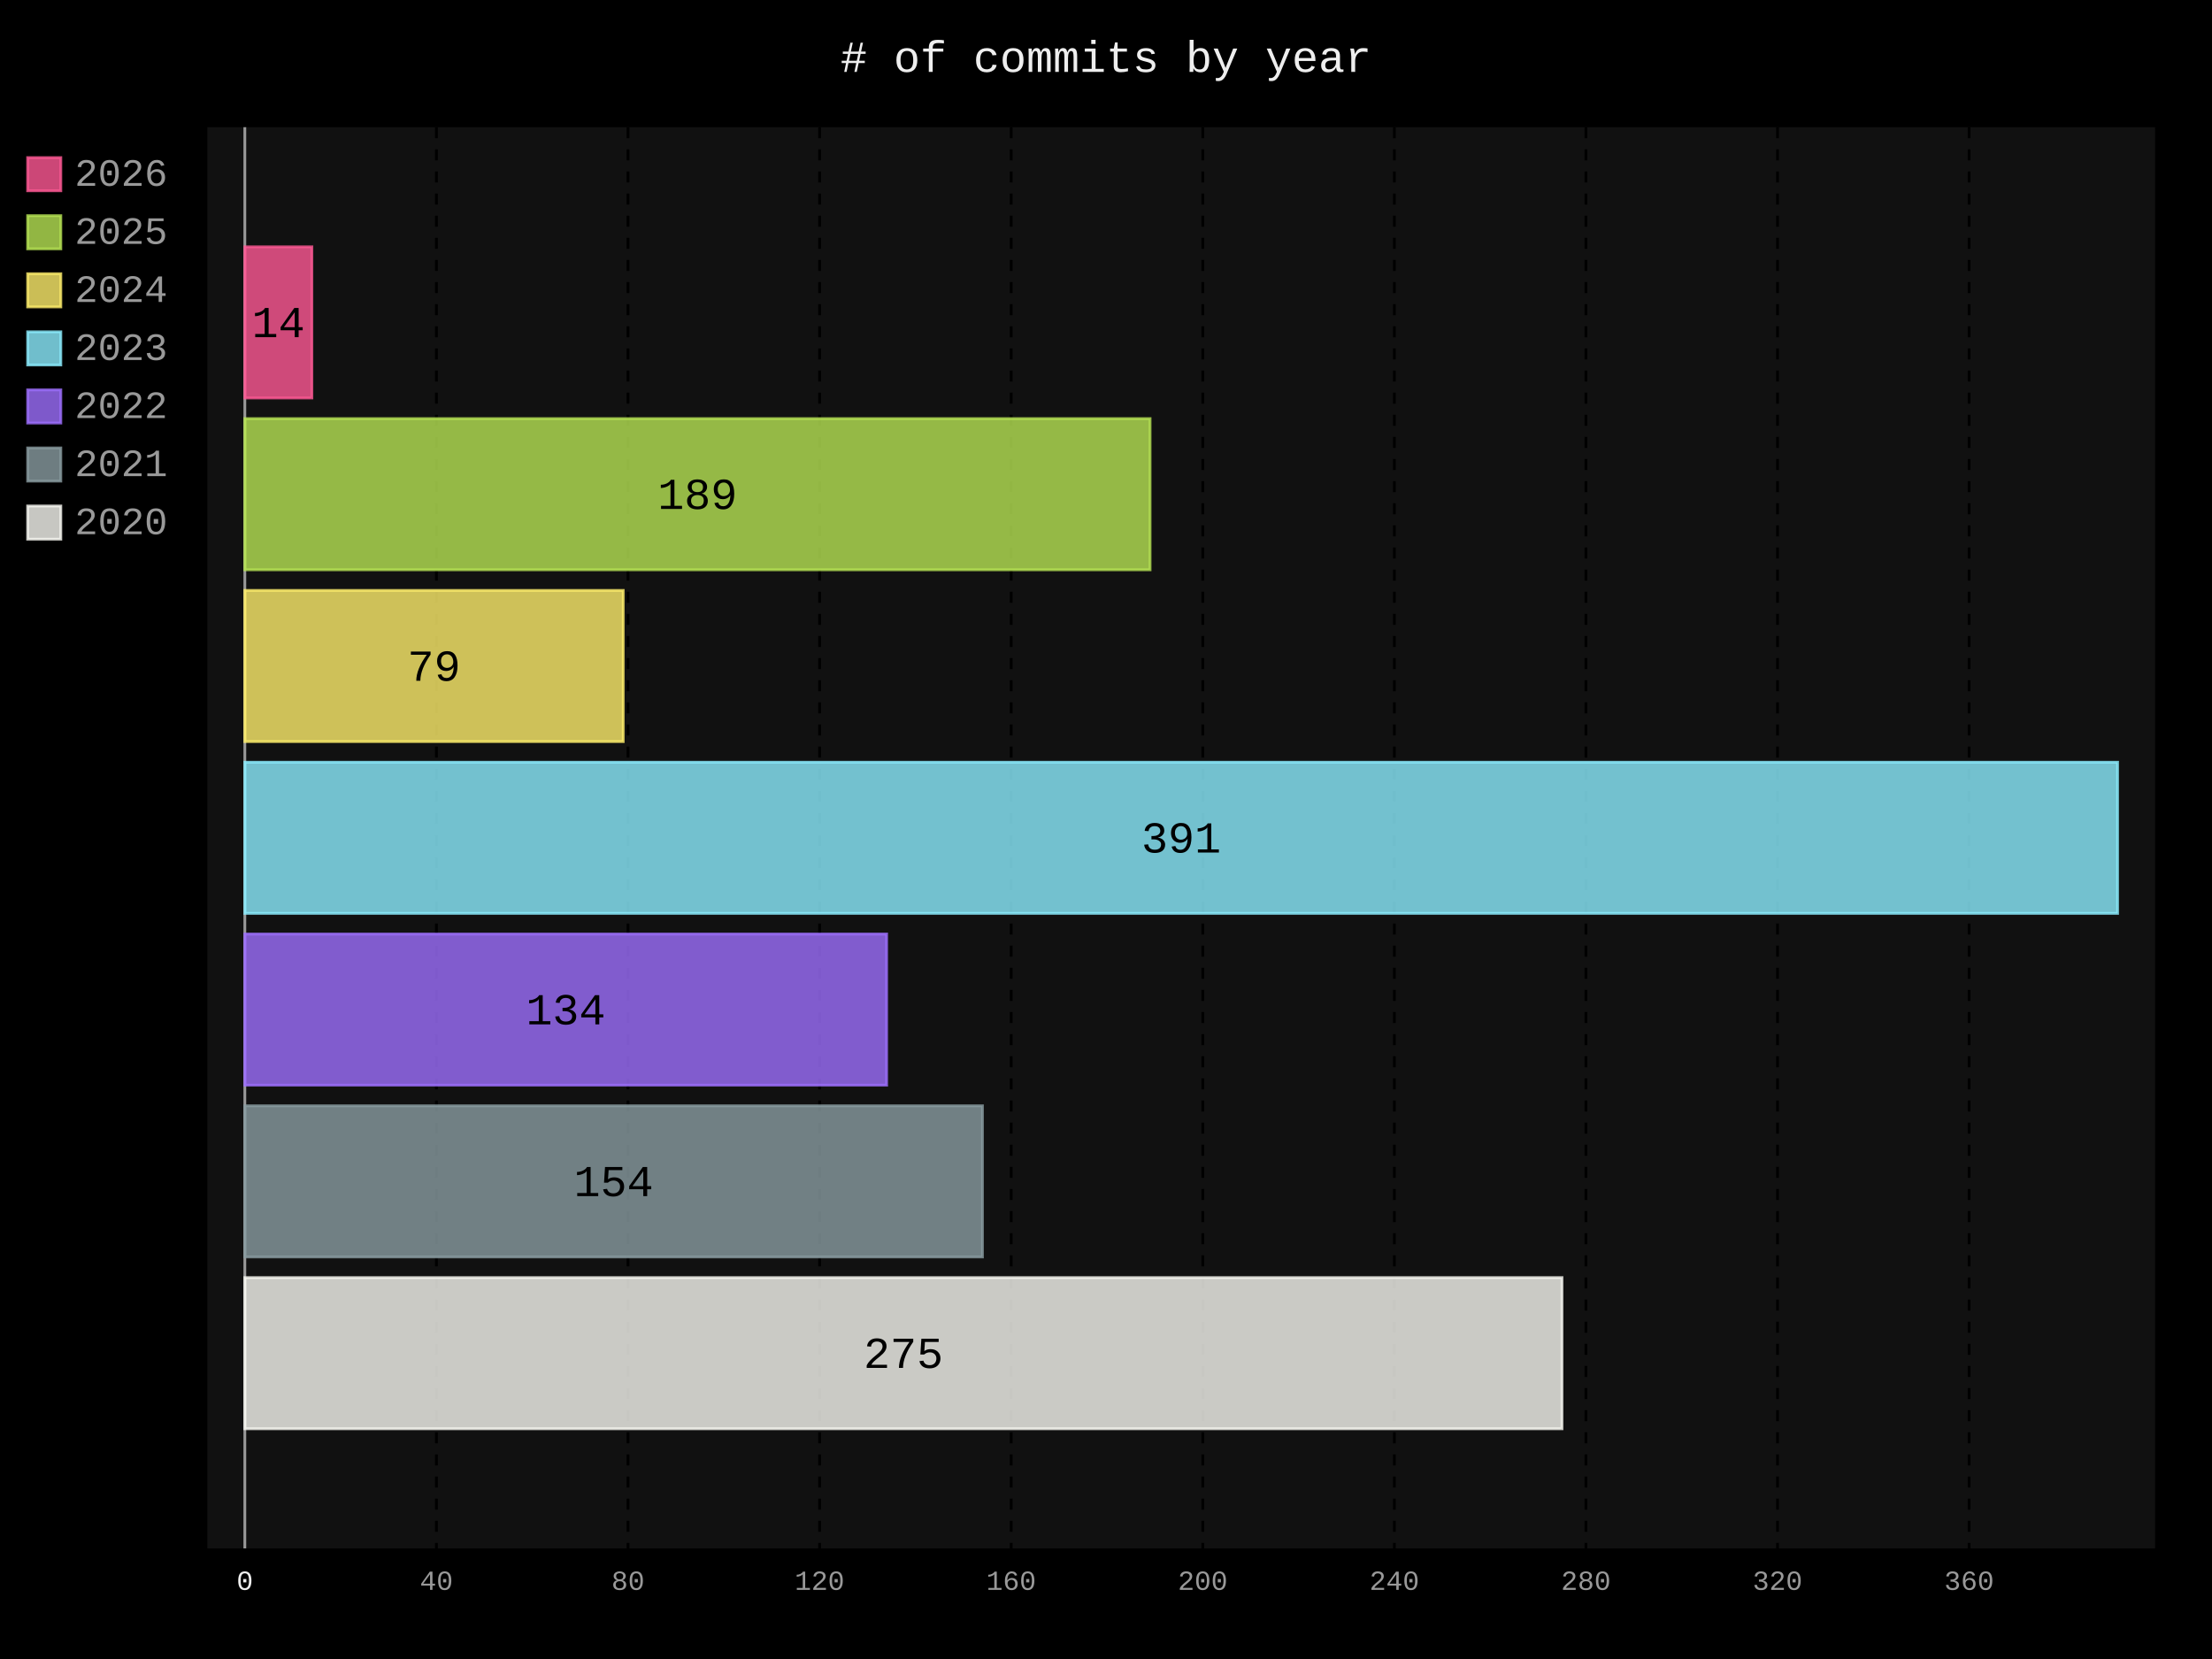
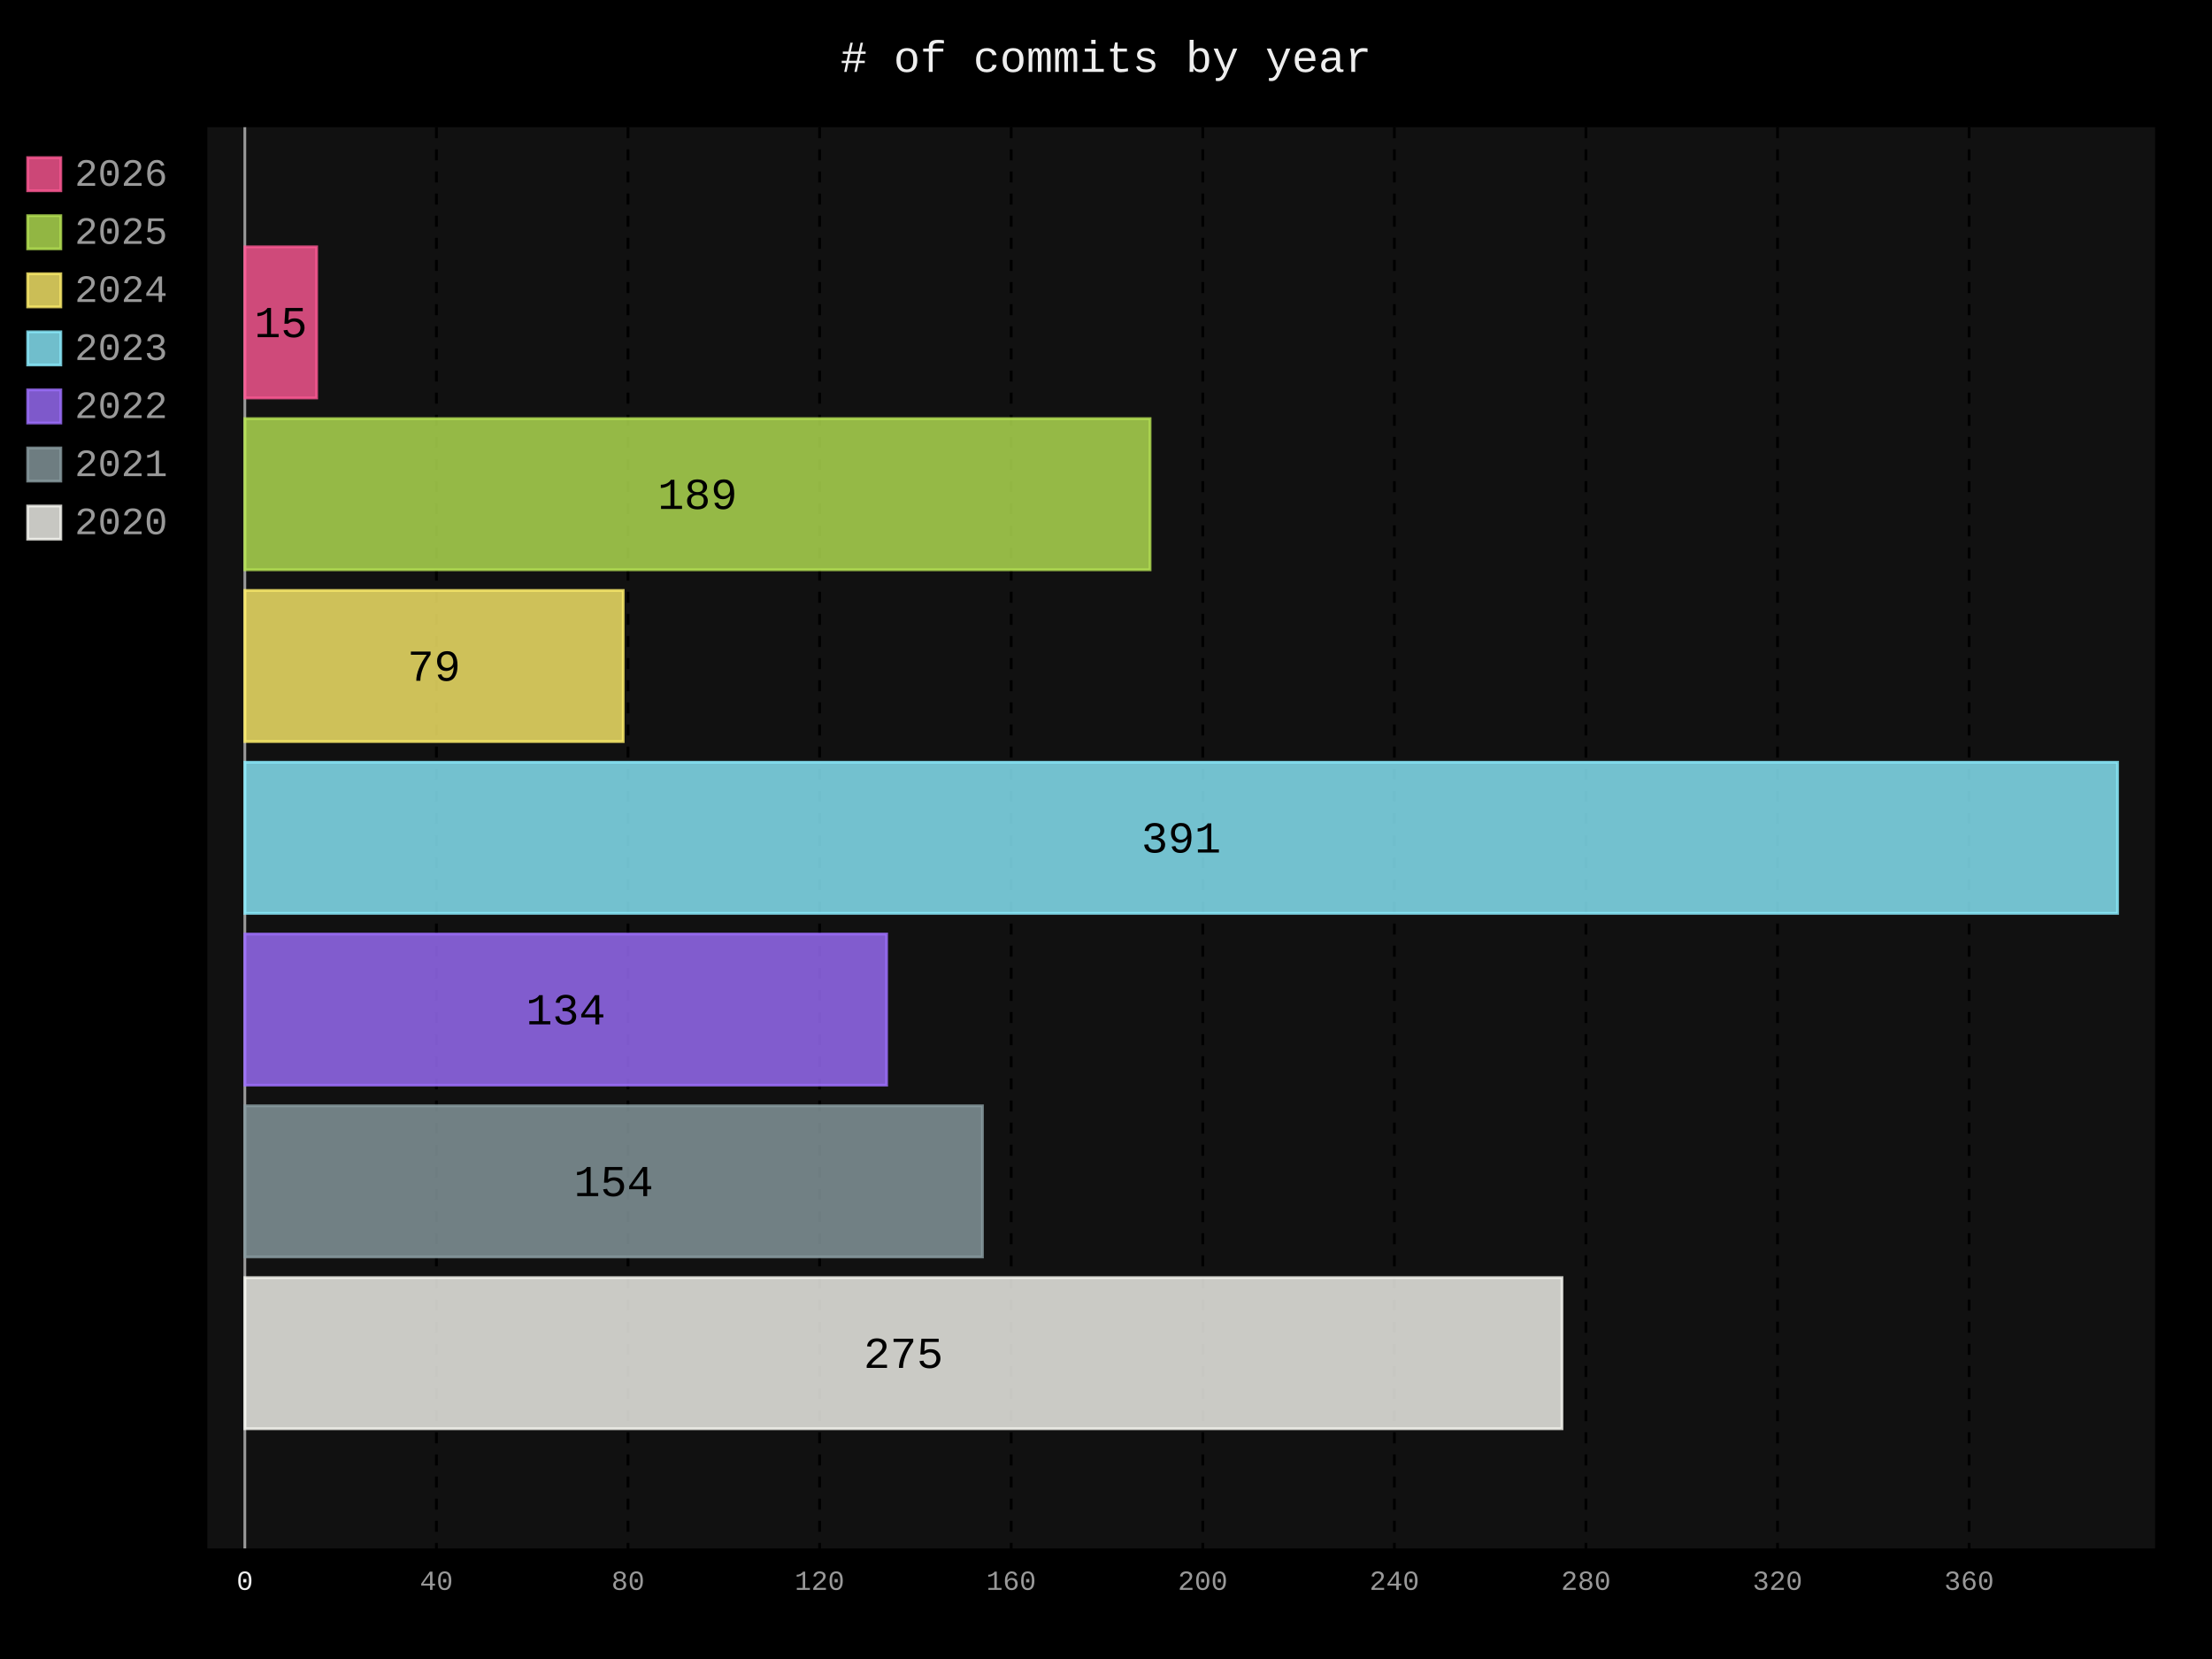
- <svg xmlns="http://www.w3.org/2000/svg" id="chart-e8f71784-f938-43cc-aee8-0080fc1aa862" class="pygal-chart" viewBox="0 0 800 600">
+ <svg xmlns="http://www.w3.org/2000/svg" id="chart-1e667a33-da09-4c4b-8ff7-45ad041af95b" class="pygal-chart" viewBox="0 0 800 600">
  <defs>
-     <style type="text/css">#chart-e8f71784-f938-43cc-aee8-0080fc1aa862{-webkit-user-select:none;-webkit-font-smoothing:antialiased;font-family:Consolas,"Liberation Mono",Menlo,Courier,monospace}#chart-e8f71784-f938-43cc-aee8-0080fc1aa862 .title{font-family:Consolas,"Liberation Mono",Menlo,Courier,monospace;font-size:16px}#chart-e8f71784-f938-43cc-aee8-0080fc1aa862 .legends .legend text{font-family:Consolas,"Liberation Mono",Menlo,Courier,monospace;font-size:14px}#chart-e8f71784-f938-43cc-aee8-0080fc1aa862 .axis text{font-family:Consolas,"Liberation Mono",Menlo,Courier,monospace;font-size:10px}#chart-e8f71784-f938-43cc-aee8-0080fc1aa862 .axis text.major{font-family:Consolas,"Liberation Mono",Menlo,Courier,monospace;font-size:10px}#chart-e8f71784-f938-43cc-aee8-0080fc1aa862 .text-overlay text.value{font-family:Consolas,"Liberation Mono",Menlo,Courier,monospace;font-size:16px}#chart-e8f71784-f938-43cc-aee8-0080fc1aa862 .text-overlay text.label{font-family:Consolas,"Liberation Mono",Menlo,Courier,monospace;font-size:10px}#chart-e8f71784-f938-43cc-aee8-0080fc1aa862 .tooltip{font-family:Consolas,"Liberation Mono",Menlo,Courier,monospace;font-size:14px}#chart-e8f71784-f938-43cc-aee8-0080fc1aa862 text.no_data{font-family:Consolas,"Liberation Mono",Menlo,Courier,monospace;font-size:64px}
- #chart-e8f71784-f938-43cc-aee8-0080fc1aa862{background-color:black}#chart-e8f71784-f938-43cc-aee8-0080fc1aa862 path,#chart-e8f71784-f938-43cc-aee8-0080fc1aa862 line,#chart-e8f71784-f938-43cc-aee8-0080fc1aa862 rect,#chart-e8f71784-f938-43cc-aee8-0080fc1aa862 circle{-webkit-transition:250ms;-moz-transition:250ms;transition:250ms}#chart-e8f71784-f938-43cc-aee8-0080fc1aa862 .graph &gt; .background{fill:black}#chart-e8f71784-f938-43cc-aee8-0080fc1aa862 .plot &gt; .background{fill:#111}#chart-e8f71784-f938-43cc-aee8-0080fc1aa862 .graph{fill:#999}#chart-e8f71784-f938-43cc-aee8-0080fc1aa862 text.no_data{fill:#eee}#chart-e8f71784-f938-43cc-aee8-0080fc1aa862 .title{fill:#eee}#chart-e8f71784-f938-43cc-aee8-0080fc1aa862 .legends .legend text{fill:#999}#chart-e8f71784-f938-43cc-aee8-0080fc1aa862 .legends .legend:hover text{fill:#eee}#chart-e8f71784-f938-43cc-aee8-0080fc1aa862 .axis .line{stroke:#eee}#chart-e8f71784-f938-43cc-aee8-0080fc1aa862 .axis .guide.line{stroke:#555}#chart-e8f71784-f938-43cc-aee8-0080fc1aa862 .axis .major.line{stroke:#999}#chart-e8f71784-f938-43cc-aee8-0080fc1aa862 .axis text.major{fill:#eee}#chart-e8f71784-f938-43cc-aee8-0080fc1aa862 .axis.y .guides:hover .guide.line,#chart-e8f71784-f938-43cc-aee8-0080fc1aa862 .line-graph .axis.x .guides:hover .guide.line,#chart-e8f71784-f938-43cc-aee8-0080fc1aa862 .stackedline-graph .axis.x .guides:hover .guide.line,#chart-e8f71784-f938-43cc-aee8-0080fc1aa862 .xy-graph .axis.x .guides:hover .guide.line{stroke:#eee}#chart-e8f71784-f938-43cc-aee8-0080fc1aa862 .axis .guides:hover text{fill:#eee}#chart-e8f71784-f938-43cc-aee8-0080fc1aa862 .reactive{fill-opacity:.8;stroke-opacity:.8;stroke-width:1}#chart-e8f71784-f938-43cc-aee8-0080fc1aa862 .ci{stroke:#999}#chart-e8f71784-f938-43cc-aee8-0080fc1aa862 .reactive.active,#chart-e8f71784-f938-43cc-aee8-0080fc1aa862 .active .reactive{fill-opacity:.4;stroke-opacity:.9;stroke-width:4}#chart-e8f71784-f938-43cc-aee8-0080fc1aa862 .ci .reactive.active{stroke-width:1.5}#chart-e8f71784-f938-43cc-aee8-0080fc1aa862 .series text{fill:#eee}#chart-e8f71784-f938-43cc-aee8-0080fc1aa862 .tooltip rect{fill:#111;stroke:#eee;-webkit-transition:opacity 250ms;-moz-transition:opacity 250ms;transition:opacity 250ms}#chart-e8f71784-f938-43cc-aee8-0080fc1aa862 .tooltip .label{fill:#999}#chart-e8f71784-f938-43cc-aee8-0080fc1aa862 .tooltip .label{fill:#999}#chart-e8f71784-f938-43cc-aee8-0080fc1aa862 .tooltip .legend{font-size:.8em;fill:#555}#chart-e8f71784-f938-43cc-aee8-0080fc1aa862 .tooltip .x_label{font-size:.6em;fill:#eee}#chart-e8f71784-f938-43cc-aee8-0080fc1aa862 .tooltip .xlink{font-size:.5em;text-decoration:underline}#chart-e8f71784-f938-43cc-aee8-0080fc1aa862 .tooltip .value{font-size:1.5em}#chart-e8f71784-f938-43cc-aee8-0080fc1aa862 .bound{font-size:.5em}#chart-e8f71784-f938-43cc-aee8-0080fc1aa862 .max-value{font-size:.75em;fill:#555}#chart-e8f71784-f938-43cc-aee8-0080fc1aa862 .map-element{fill:#111;stroke:#555 !important}#chart-e8f71784-f938-43cc-aee8-0080fc1aa862 .map-element .reactive{fill-opacity:inherit;stroke-opacity:inherit}#chart-e8f71784-f938-43cc-aee8-0080fc1aa862 .color-0,#chart-e8f71784-f938-43cc-aee8-0080fc1aa862 .color-0 a:visited{stroke:#ff5995;fill:#ff5995}#chart-e8f71784-f938-43cc-aee8-0080fc1aa862 .color-1,#chart-e8f71784-f938-43cc-aee8-0080fc1aa862 .color-1 a:visited{stroke:#b6e354;fill:#b6e354}#chart-e8f71784-f938-43cc-aee8-0080fc1aa862 .color-2,#chart-e8f71784-f938-43cc-aee8-0080fc1aa862 .color-2 a:visited{stroke:#feed6c;fill:#feed6c}#chart-e8f71784-f938-43cc-aee8-0080fc1aa862 .color-3,#chart-e8f71784-f938-43cc-aee8-0080fc1aa862 .color-3 a:visited{stroke:#8cedff;fill:#8cedff}#chart-e8f71784-f938-43cc-aee8-0080fc1aa862 .color-4,#chart-e8f71784-f938-43cc-aee8-0080fc1aa862 .color-4 a:visited{stroke:#9e6ffe;fill:#9e6ffe}#chart-e8f71784-f938-43cc-aee8-0080fc1aa862 .color-5,#chart-e8f71784-f938-43cc-aee8-0080fc1aa862 .color-5 a:visited{stroke:#899ca1;fill:#899ca1}#chart-e8f71784-f938-43cc-aee8-0080fc1aa862 .color-6,#chart-e8f71784-f938-43cc-aee8-0080fc1aa862 .color-6 a:visited{stroke:#f8f8f2;fill:#f8f8f2}#chart-e8f71784-f938-43cc-aee8-0080fc1aa862 .text-overlay .color-0 text{fill:black}#chart-e8f71784-f938-43cc-aee8-0080fc1aa862 .text-overlay .color-1 text{fill:black}#chart-e8f71784-f938-43cc-aee8-0080fc1aa862 .text-overlay .color-2 text{fill:black}#chart-e8f71784-f938-43cc-aee8-0080fc1aa862 .text-overlay .color-3 text{fill:black}#chart-e8f71784-f938-43cc-aee8-0080fc1aa862 .text-overlay .color-4 text{fill:black}#chart-e8f71784-f938-43cc-aee8-0080fc1aa862 .text-overlay .color-5 text{fill:black}#chart-e8f71784-f938-43cc-aee8-0080fc1aa862 .text-overlay .color-6 text{fill:black}
- #chart-e8f71784-f938-43cc-aee8-0080fc1aa862 text.no_data{text-anchor:middle}#chart-e8f71784-f938-43cc-aee8-0080fc1aa862 .guide.line{fill:none}#chart-e8f71784-f938-43cc-aee8-0080fc1aa862 .centered{text-anchor:middle}#chart-e8f71784-f938-43cc-aee8-0080fc1aa862 .title{text-anchor:middle}#chart-e8f71784-f938-43cc-aee8-0080fc1aa862 .legends .legend text{fill-opacity:1}#chart-e8f71784-f938-43cc-aee8-0080fc1aa862 .axis.x text{text-anchor:middle}#chart-e8f71784-f938-43cc-aee8-0080fc1aa862 .axis.x:not(.web) text[transform]{text-anchor:start}#chart-e8f71784-f938-43cc-aee8-0080fc1aa862 .axis.x:not(.web) text[transform].backwards{text-anchor:end}#chart-e8f71784-f938-43cc-aee8-0080fc1aa862 .axis.y text{text-anchor:end}#chart-e8f71784-f938-43cc-aee8-0080fc1aa862 .axis.y text[transform].backwards{text-anchor:start}#chart-e8f71784-f938-43cc-aee8-0080fc1aa862 .axis.y2 text{text-anchor:start}#chart-e8f71784-f938-43cc-aee8-0080fc1aa862 .axis.y2 text[transform].backwards{text-anchor:end}#chart-e8f71784-f938-43cc-aee8-0080fc1aa862 .axis .guide.line{stroke-dasharray:4,4;stroke:black}#chart-e8f71784-f938-43cc-aee8-0080fc1aa862 .axis .major.guide.line{stroke-dasharray:6,6;stroke:black}#chart-e8f71784-f938-43cc-aee8-0080fc1aa862 .horizontal .axis.y .guide.line,#chart-e8f71784-f938-43cc-aee8-0080fc1aa862 .horizontal .axis.y2 .guide.line,#chart-e8f71784-f938-43cc-aee8-0080fc1aa862 .vertical .axis.x .guide.line{opacity:0}#chart-e8f71784-f938-43cc-aee8-0080fc1aa862 .horizontal .axis.always_show .guide.line,#chart-e8f71784-f938-43cc-aee8-0080fc1aa862 .vertical .axis.always_show .guide.line{opacity:1 !important}#chart-e8f71784-f938-43cc-aee8-0080fc1aa862 .axis.y .guides:hover .guide.line,#chart-e8f71784-f938-43cc-aee8-0080fc1aa862 .axis.y2 .guides:hover .guide.line,#chart-e8f71784-f938-43cc-aee8-0080fc1aa862 .axis.x .guides:hover .guide.line{opacity:1}#chart-e8f71784-f938-43cc-aee8-0080fc1aa862 .axis .guides:hover text{opacity:1}#chart-e8f71784-f938-43cc-aee8-0080fc1aa862 .nofill{fill:none}#chart-e8f71784-f938-43cc-aee8-0080fc1aa862 .subtle-fill{fill-opacity:.2}#chart-e8f71784-f938-43cc-aee8-0080fc1aa862 .dot{stroke-width:1px;fill-opacity:1;stroke-opacity:1}#chart-e8f71784-f938-43cc-aee8-0080fc1aa862 .dot.active{stroke-width:5px}#chart-e8f71784-f938-43cc-aee8-0080fc1aa862 .dot.negative{fill:transparent}#chart-e8f71784-f938-43cc-aee8-0080fc1aa862 text,#chart-e8f71784-f938-43cc-aee8-0080fc1aa862 tspan{stroke:none !important}#chart-e8f71784-f938-43cc-aee8-0080fc1aa862 .series text.active{opacity:1}#chart-e8f71784-f938-43cc-aee8-0080fc1aa862 .tooltip rect{fill-opacity:.95;stroke-width:.5}#chart-e8f71784-f938-43cc-aee8-0080fc1aa862 .tooltip text{fill-opacity:1}#chart-e8f71784-f938-43cc-aee8-0080fc1aa862 .showable{visibility:hidden}#chart-e8f71784-f938-43cc-aee8-0080fc1aa862 .showable.shown{visibility:visible}#chart-e8f71784-f938-43cc-aee8-0080fc1aa862 .gauge-background{fill:rgba(229,229,229,1);stroke:none}#chart-e8f71784-f938-43cc-aee8-0080fc1aa862 .bg-lines{stroke:black;stroke-width:2px}</style>
+     <style type="text/css">#chart-1e667a33-da09-4c4b-8ff7-45ad041af95b{-webkit-user-select:none;-webkit-font-smoothing:antialiased;font-family:Consolas,"Liberation Mono",Menlo,Courier,monospace}#chart-1e667a33-da09-4c4b-8ff7-45ad041af95b .title{font-family:Consolas,"Liberation Mono",Menlo,Courier,monospace;font-size:16px}#chart-1e667a33-da09-4c4b-8ff7-45ad041af95b .legends .legend text{font-family:Consolas,"Liberation Mono",Menlo,Courier,monospace;font-size:14px}#chart-1e667a33-da09-4c4b-8ff7-45ad041af95b .axis text{font-family:Consolas,"Liberation Mono",Menlo,Courier,monospace;font-size:10px}#chart-1e667a33-da09-4c4b-8ff7-45ad041af95b .axis text.major{font-family:Consolas,"Liberation Mono",Menlo,Courier,monospace;font-size:10px}#chart-1e667a33-da09-4c4b-8ff7-45ad041af95b .text-overlay text.value{font-family:Consolas,"Liberation Mono",Menlo,Courier,monospace;font-size:16px}#chart-1e667a33-da09-4c4b-8ff7-45ad041af95b .text-overlay text.label{font-family:Consolas,"Liberation Mono",Menlo,Courier,monospace;font-size:10px}#chart-1e667a33-da09-4c4b-8ff7-45ad041af95b .tooltip{font-family:Consolas,"Liberation Mono",Menlo,Courier,monospace;font-size:14px}#chart-1e667a33-da09-4c4b-8ff7-45ad041af95b text.no_data{font-family:Consolas,"Liberation Mono",Menlo,Courier,monospace;font-size:64px}
+ #chart-1e667a33-da09-4c4b-8ff7-45ad041af95b{background-color:black}#chart-1e667a33-da09-4c4b-8ff7-45ad041af95b path,#chart-1e667a33-da09-4c4b-8ff7-45ad041af95b line,#chart-1e667a33-da09-4c4b-8ff7-45ad041af95b rect,#chart-1e667a33-da09-4c4b-8ff7-45ad041af95b circle{-webkit-transition:250ms;-moz-transition:250ms;transition:250ms}#chart-1e667a33-da09-4c4b-8ff7-45ad041af95b .graph &gt; .background{fill:black}#chart-1e667a33-da09-4c4b-8ff7-45ad041af95b .plot &gt; .background{fill:#111}#chart-1e667a33-da09-4c4b-8ff7-45ad041af95b .graph{fill:#999}#chart-1e667a33-da09-4c4b-8ff7-45ad041af95b text.no_data{fill:#eee}#chart-1e667a33-da09-4c4b-8ff7-45ad041af95b .title{fill:#eee}#chart-1e667a33-da09-4c4b-8ff7-45ad041af95b .legends .legend text{fill:#999}#chart-1e667a33-da09-4c4b-8ff7-45ad041af95b .legends .legend:hover text{fill:#eee}#chart-1e667a33-da09-4c4b-8ff7-45ad041af95b .axis .line{stroke:#eee}#chart-1e667a33-da09-4c4b-8ff7-45ad041af95b .axis .guide.line{stroke:#555}#chart-1e667a33-da09-4c4b-8ff7-45ad041af95b .axis .major.line{stroke:#999}#chart-1e667a33-da09-4c4b-8ff7-45ad041af95b .axis text.major{fill:#eee}#chart-1e667a33-da09-4c4b-8ff7-45ad041af95b .axis.y .guides:hover .guide.line,#chart-1e667a33-da09-4c4b-8ff7-45ad041af95b .line-graph .axis.x .guides:hover .guide.line,#chart-1e667a33-da09-4c4b-8ff7-45ad041af95b .stackedline-graph .axis.x .guides:hover .guide.line,#chart-1e667a33-da09-4c4b-8ff7-45ad041af95b .xy-graph .axis.x .guides:hover .guide.line{stroke:#eee}#chart-1e667a33-da09-4c4b-8ff7-45ad041af95b .axis .guides:hover text{fill:#eee}#chart-1e667a33-da09-4c4b-8ff7-45ad041af95b .reactive{fill-opacity:.8;stroke-opacity:.8;stroke-width:1}#chart-1e667a33-da09-4c4b-8ff7-45ad041af95b .ci{stroke:#999}#chart-1e667a33-da09-4c4b-8ff7-45ad041af95b .reactive.active,#chart-1e667a33-da09-4c4b-8ff7-45ad041af95b .active .reactive{fill-opacity:.4;stroke-opacity:.9;stroke-width:4}#chart-1e667a33-da09-4c4b-8ff7-45ad041af95b .ci .reactive.active{stroke-width:1.5}#chart-1e667a33-da09-4c4b-8ff7-45ad041af95b .series text{fill:#eee}#chart-1e667a33-da09-4c4b-8ff7-45ad041af95b .tooltip rect{fill:#111;stroke:#eee;-webkit-transition:opacity 250ms;-moz-transition:opacity 250ms;transition:opacity 250ms}#chart-1e667a33-da09-4c4b-8ff7-45ad041af95b .tooltip .label{fill:#999}#chart-1e667a33-da09-4c4b-8ff7-45ad041af95b .tooltip .label{fill:#999}#chart-1e667a33-da09-4c4b-8ff7-45ad041af95b .tooltip .legend{font-size:.8em;fill:#555}#chart-1e667a33-da09-4c4b-8ff7-45ad041af95b .tooltip .x_label{font-size:.6em;fill:#eee}#chart-1e667a33-da09-4c4b-8ff7-45ad041af95b .tooltip .xlink{font-size:.5em;text-decoration:underline}#chart-1e667a33-da09-4c4b-8ff7-45ad041af95b .tooltip .value{font-size:1.5em}#chart-1e667a33-da09-4c4b-8ff7-45ad041af95b .bound{font-size:.5em}#chart-1e667a33-da09-4c4b-8ff7-45ad041af95b .max-value{font-size:.75em;fill:#555}#chart-1e667a33-da09-4c4b-8ff7-45ad041af95b .map-element{fill:#111;stroke:#555 !important}#chart-1e667a33-da09-4c4b-8ff7-45ad041af95b .map-element .reactive{fill-opacity:inherit;stroke-opacity:inherit}#chart-1e667a33-da09-4c4b-8ff7-45ad041af95b .color-0,#chart-1e667a33-da09-4c4b-8ff7-45ad041af95b .color-0 a:visited{stroke:#ff5995;fill:#ff5995}#chart-1e667a33-da09-4c4b-8ff7-45ad041af95b .color-1,#chart-1e667a33-da09-4c4b-8ff7-45ad041af95b .color-1 a:visited{stroke:#b6e354;fill:#b6e354}#chart-1e667a33-da09-4c4b-8ff7-45ad041af95b .color-2,#chart-1e667a33-da09-4c4b-8ff7-45ad041af95b .color-2 a:visited{stroke:#feed6c;fill:#feed6c}#chart-1e667a33-da09-4c4b-8ff7-45ad041af95b .color-3,#chart-1e667a33-da09-4c4b-8ff7-45ad041af95b .color-3 a:visited{stroke:#8cedff;fill:#8cedff}#chart-1e667a33-da09-4c4b-8ff7-45ad041af95b .color-4,#chart-1e667a33-da09-4c4b-8ff7-45ad041af95b .color-4 a:visited{stroke:#9e6ffe;fill:#9e6ffe}#chart-1e667a33-da09-4c4b-8ff7-45ad041af95b .color-5,#chart-1e667a33-da09-4c4b-8ff7-45ad041af95b .color-5 a:visited{stroke:#899ca1;fill:#899ca1}#chart-1e667a33-da09-4c4b-8ff7-45ad041af95b .color-6,#chart-1e667a33-da09-4c4b-8ff7-45ad041af95b .color-6 a:visited{stroke:#f8f8f2;fill:#f8f8f2}#chart-1e667a33-da09-4c4b-8ff7-45ad041af95b .text-overlay .color-0 text{fill:black}#chart-1e667a33-da09-4c4b-8ff7-45ad041af95b .text-overlay .color-1 text{fill:black}#chart-1e667a33-da09-4c4b-8ff7-45ad041af95b .text-overlay .color-2 text{fill:black}#chart-1e667a33-da09-4c4b-8ff7-45ad041af95b .text-overlay .color-3 text{fill:black}#chart-1e667a33-da09-4c4b-8ff7-45ad041af95b .text-overlay .color-4 text{fill:black}#chart-1e667a33-da09-4c4b-8ff7-45ad041af95b .text-overlay .color-5 text{fill:black}#chart-1e667a33-da09-4c4b-8ff7-45ad041af95b .text-overlay .color-6 text{fill:black}
+ #chart-1e667a33-da09-4c4b-8ff7-45ad041af95b text.no_data{text-anchor:middle}#chart-1e667a33-da09-4c4b-8ff7-45ad041af95b .guide.line{fill:none}#chart-1e667a33-da09-4c4b-8ff7-45ad041af95b .centered{text-anchor:middle}#chart-1e667a33-da09-4c4b-8ff7-45ad041af95b .title{text-anchor:middle}#chart-1e667a33-da09-4c4b-8ff7-45ad041af95b .legends .legend text{fill-opacity:1}#chart-1e667a33-da09-4c4b-8ff7-45ad041af95b .axis.x text{text-anchor:middle}#chart-1e667a33-da09-4c4b-8ff7-45ad041af95b .axis.x:not(.web) text[transform]{text-anchor:start}#chart-1e667a33-da09-4c4b-8ff7-45ad041af95b .axis.x:not(.web) text[transform].backwards{text-anchor:end}#chart-1e667a33-da09-4c4b-8ff7-45ad041af95b .axis.y text{text-anchor:end}#chart-1e667a33-da09-4c4b-8ff7-45ad041af95b .axis.y text[transform].backwards{text-anchor:start}#chart-1e667a33-da09-4c4b-8ff7-45ad041af95b .axis.y2 text{text-anchor:start}#chart-1e667a33-da09-4c4b-8ff7-45ad041af95b .axis.y2 text[transform].backwards{text-anchor:end}#chart-1e667a33-da09-4c4b-8ff7-45ad041af95b .axis .guide.line{stroke-dasharray:4,4;stroke:black}#chart-1e667a33-da09-4c4b-8ff7-45ad041af95b .axis .major.guide.line{stroke-dasharray:6,6;stroke:black}#chart-1e667a33-da09-4c4b-8ff7-45ad041af95b .horizontal .axis.y .guide.line,#chart-1e667a33-da09-4c4b-8ff7-45ad041af95b .horizontal .axis.y2 .guide.line,#chart-1e667a33-da09-4c4b-8ff7-45ad041af95b .vertical .axis.x .guide.line{opacity:0}#chart-1e667a33-da09-4c4b-8ff7-45ad041af95b .horizontal .axis.always_show .guide.line,#chart-1e667a33-da09-4c4b-8ff7-45ad041af95b .vertical .axis.always_show .guide.line{opacity:1 !important}#chart-1e667a33-da09-4c4b-8ff7-45ad041af95b .axis.y .guides:hover .guide.line,#chart-1e667a33-da09-4c4b-8ff7-45ad041af95b .axis.y2 .guides:hover .guide.line,#chart-1e667a33-da09-4c4b-8ff7-45ad041af95b .axis.x .guides:hover .guide.line{opacity:1}#chart-1e667a33-da09-4c4b-8ff7-45ad041af95b .axis .guides:hover text{opacity:1}#chart-1e667a33-da09-4c4b-8ff7-45ad041af95b .nofill{fill:none}#chart-1e667a33-da09-4c4b-8ff7-45ad041af95b .subtle-fill{fill-opacity:.2}#chart-1e667a33-da09-4c4b-8ff7-45ad041af95b .dot{stroke-width:1px;fill-opacity:1;stroke-opacity:1}#chart-1e667a33-da09-4c4b-8ff7-45ad041af95b .dot.active{stroke-width:5px}#chart-1e667a33-da09-4c4b-8ff7-45ad041af95b .dot.negative{fill:transparent}#chart-1e667a33-da09-4c4b-8ff7-45ad041af95b text,#chart-1e667a33-da09-4c4b-8ff7-45ad041af95b tspan{stroke:none !important}#chart-1e667a33-da09-4c4b-8ff7-45ad041af95b .series text.active{opacity:1}#chart-1e667a33-da09-4c4b-8ff7-45ad041af95b .tooltip rect{fill-opacity:.95;stroke-width:.5}#chart-1e667a33-da09-4c4b-8ff7-45ad041af95b .tooltip text{fill-opacity:1}#chart-1e667a33-da09-4c4b-8ff7-45ad041af95b .showable{visibility:hidden}#chart-1e667a33-da09-4c4b-8ff7-45ad041af95b .showable.shown{visibility:visible}#chart-1e667a33-da09-4c4b-8ff7-45ad041af95b .gauge-background{fill:rgba(229,229,229,1);stroke:none}#chart-1e667a33-da09-4c4b-8ff7-45ad041af95b .bg-lines{stroke:black;stroke-width:2px}</style>
  </defs>
  <g class="graph horizontalbar-graph horizontal">
    <rect x="0" y="0" width="800" height="600" class="background" />
    <g transform="translate(75, 46)" class="plot">
      <rect x="0" y="0" width="704.4" height="514" class="background" />
      <g class="axis x always_show">
        <g class="guides">
          <path d="M13.546 0 v514" class="axis major line" />
          <text x="13.546" y="529.0" class="major">0</text>
        </g>
        <g class="guides">
          <path d="M82.836 0 v514" class="guide line" />
          <text x="82.836" y="529.0" class="">40</text>
        </g>
        <g class="guides">
          <path d="M152.126 0 v514" class="guide line" />
          <text x="152.126" y="529.0" class="">80</text>
        </g>
        <g class="guides">
          <path d="M221.416 0 v514" class="guide line" />
          <text x="221.416" y="529.0" class="">120</text>
        </g>
        <g class="guides">
          <path d="M290.705 0 v514" class="guide line" />
          <text x="290.705" y="529.0" class="">160</text>
        </g>
        <g class="guides">
          <path d="M359.995 0 v514" class="guide line" />
          <text x="359.995" y="529.0" class="">200</text>
        </g>
        <g class="guides">
          <path d="M429.285 0 v514" class="guide line" />
          <text x="429.285" y="529.0" class="">240</text>
        </g>
        <g class="guides">
          <path d="M498.575 0 v514" class="guide line" />
          <text x="498.575" y="529.0" class="">280</text>
        </g>
        <g class="guides">
          <path d="M567.864 0 v514" class="guide line" />
          <text x="567.864" y="529.0" class="">320</text>
        </g>
        <g class="guides">
          <path d="M637.154 0 v514" class="guide line" />
          <text x="637.154" y="529.0" class="">360</text>
        </g>
      </g>
      <g class="series serie-6 color-6">
        <g class="bars">
          <g class="bar">
            <rect x="13.546" y="416.058" rx="0" ry="0" width="476.367" height="54.676" class="rect reactive tooltip-trigger" />
          </g>
        </g>
      </g>
      <g class="series serie-5 color-5">
        <g class="bars">
          <g class="bar">
            <rect x="13.546" y="353.926" rx="0" ry="0" width="266.766" height="54.676" class="rect reactive tooltip-trigger" />
          </g>
        </g>
      </g>
      <g class="series serie-4 color-4">
        <g class="bars">
          <g class="bar">
            <rect x="13.546" y="291.794" rx="0" ry="0" width="232.121" height="54.676" class="rect reactive tooltip-trigger" />
          </g>
        </g>
      </g>
      <g class="series serie-3 color-3">
        <g class="bars">
          <g class="bar">
            <rect x="13.546" y="229.662" rx="0" ry="0" width="677.308" height="54.676" class="rect reactive tooltip-trigger" />
          </g>
        </g>
      </g>
      <g class="series serie-2 color-2">
        <g class="bars">
          <g class="bar">
            <rect x="13.546" y="167.53" rx="0" ry="0" width="136.847" height="54.676" class="rect reactive tooltip-trigger" />
          </g>
        </g>
      </g>
      <g class="series serie-1 color-1">
        <g class="bars">
          <g class="bar">
            <rect x="13.546" y="105.398" rx="0" ry="0" width="327.394" height="54.676" class="rect reactive tooltip-trigger" />
          </g>
        </g>
      </g>
      <g class="series serie-0 color-0">
        <g class="bars">
          <g class="bar">
-             <rect x="13.546" y="43.266" rx="0" ry="0" width="24.251" height="54.676" class="rect reactive tooltip-trigger" />
+             <rect x="13.546" y="43.266" rx="0" ry="0" width="25.984" height="54.676" class="rect reactive tooltip-trigger" />
          </g>
        </g>
      </g>
    </g>
    <g class="titles">
      <text x="400.0" y="26" class="title plot_title"># of commits by year</text>
    </g>
    <g transform="translate(75, 46)" class="plot overlay">
      <g class="series serie-6 color-6" />
      <g class="series serie-5 color-5" />
      <g class="series serie-4 color-4" />
      <g class="series serie-3 color-3" />
      <g class="series serie-2 color-2" />
      <g class="series serie-1 color-1" />
      <g class="series serie-0 color-0" />
    </g>
    <g transform="translate(75, 46)" class="plot text-overlay">
      <g class="series serie-6 color-6">
        <text text-anchor="middle" x="251.73" y="448.729" class="value">275</text>
      </g>
      <g class="series serie-5 color-5">
        <text text-anchor="middle" x="146.929" y="386.597" class="value">154</text>
      </g>
      <g class="series serie-4 color-4">
        <text text-anchor="middle" x="129.607" y="324.465" class="value">134</text>
      </g>
      <g class="series serie-3 color-3">
        <text text-anchor="middle" x="352.2" y="262.333" class="value">391</text>
      </g>
      <g class="series serie-2 color-2">
        <text text-anchor="middle" x="81.97" y="200.201" class="value">79</text>
      </g>
      <g class="series serie-1 color-1">
        <text text-anchor="middle" x="177.243" y="138.07" class="value">189</text>
      </g>
      <g class="series serie-0 color-0">
-         <text text-anchor="middle" x="25.672" y="75.938" class="value">14</text>
+         <text text-anchor="middle" x="26.538" y="75.938" class="value">15</text>
      </g>
    </g>
    <g transform="translate(75, 46)" class="plot tooltip-overlay">
      <g transform="translate(0 0)" style="opacity: 0" class="tooltip">
        <rect rx="0" ry="0" width="0" height="0" class="tooltip-box" />
        <g class="text" />
      </g>
    </g>
    <g transform="translate(10, 56)" class="legends">
      <g id="activate-serie-0" class="legend reactive activate-serie">
        <rect x="0.0" y="1.0" width="12" height="12" class="color-0 reactive" />
        <text x="17.0" y="11.2">2026</text>
      </g>
      <g id="activate-serie-1" class="legend reactive activate-serie">
        <rect x="0.0" y="22.0" width="12" height="12" class="color-1 reactive" />
        <text x="17.0" y="32.2">2025</text>
      </g>
      <g id="activate-serie-2" class="legend reactive activate-serie">
        <rect x="0.0" y="43.0" width="12" height="12" class="color-2 reactive" />
        <text x="17.0" y="53.2">2024</text>
      </g>
      <g id="activate-serie-3" class="legend reactive activate-serie">
        <rect x="0.0" y="64.0" width="12" height="12" class="color-3 reactive" />
        <text x="17.0" y="74.2">2023</text>
      </g>
      <g id="activate-serie-4" class="legend reactive activate-serie">
        <rect x="0.0" y="85.0" width="12" height="12" class="color-4 reactive" />
        <text x="17.0" y="95.2">2022</text>
      </g>
      <g id="activate-serie-5" class="legend reactive activate-serie">
        <rect x="0.0" y="106.0" width="12" height="12" class="color-5 reactive" />
        <text x="17.0" y="116.2">2021</text>
      </g>
      <g id="activate-serie-6" class="legend reactive activate-serie">
        <rect x="0.0" y="127.0" width="12" height="12" class="color-6 reactive" />
        <text x="17.0" y="137.2">2020</text>
      </g>
    </g>
    <g transform="translate(790, 56)" class="legends" />
  </g>
</svg>
